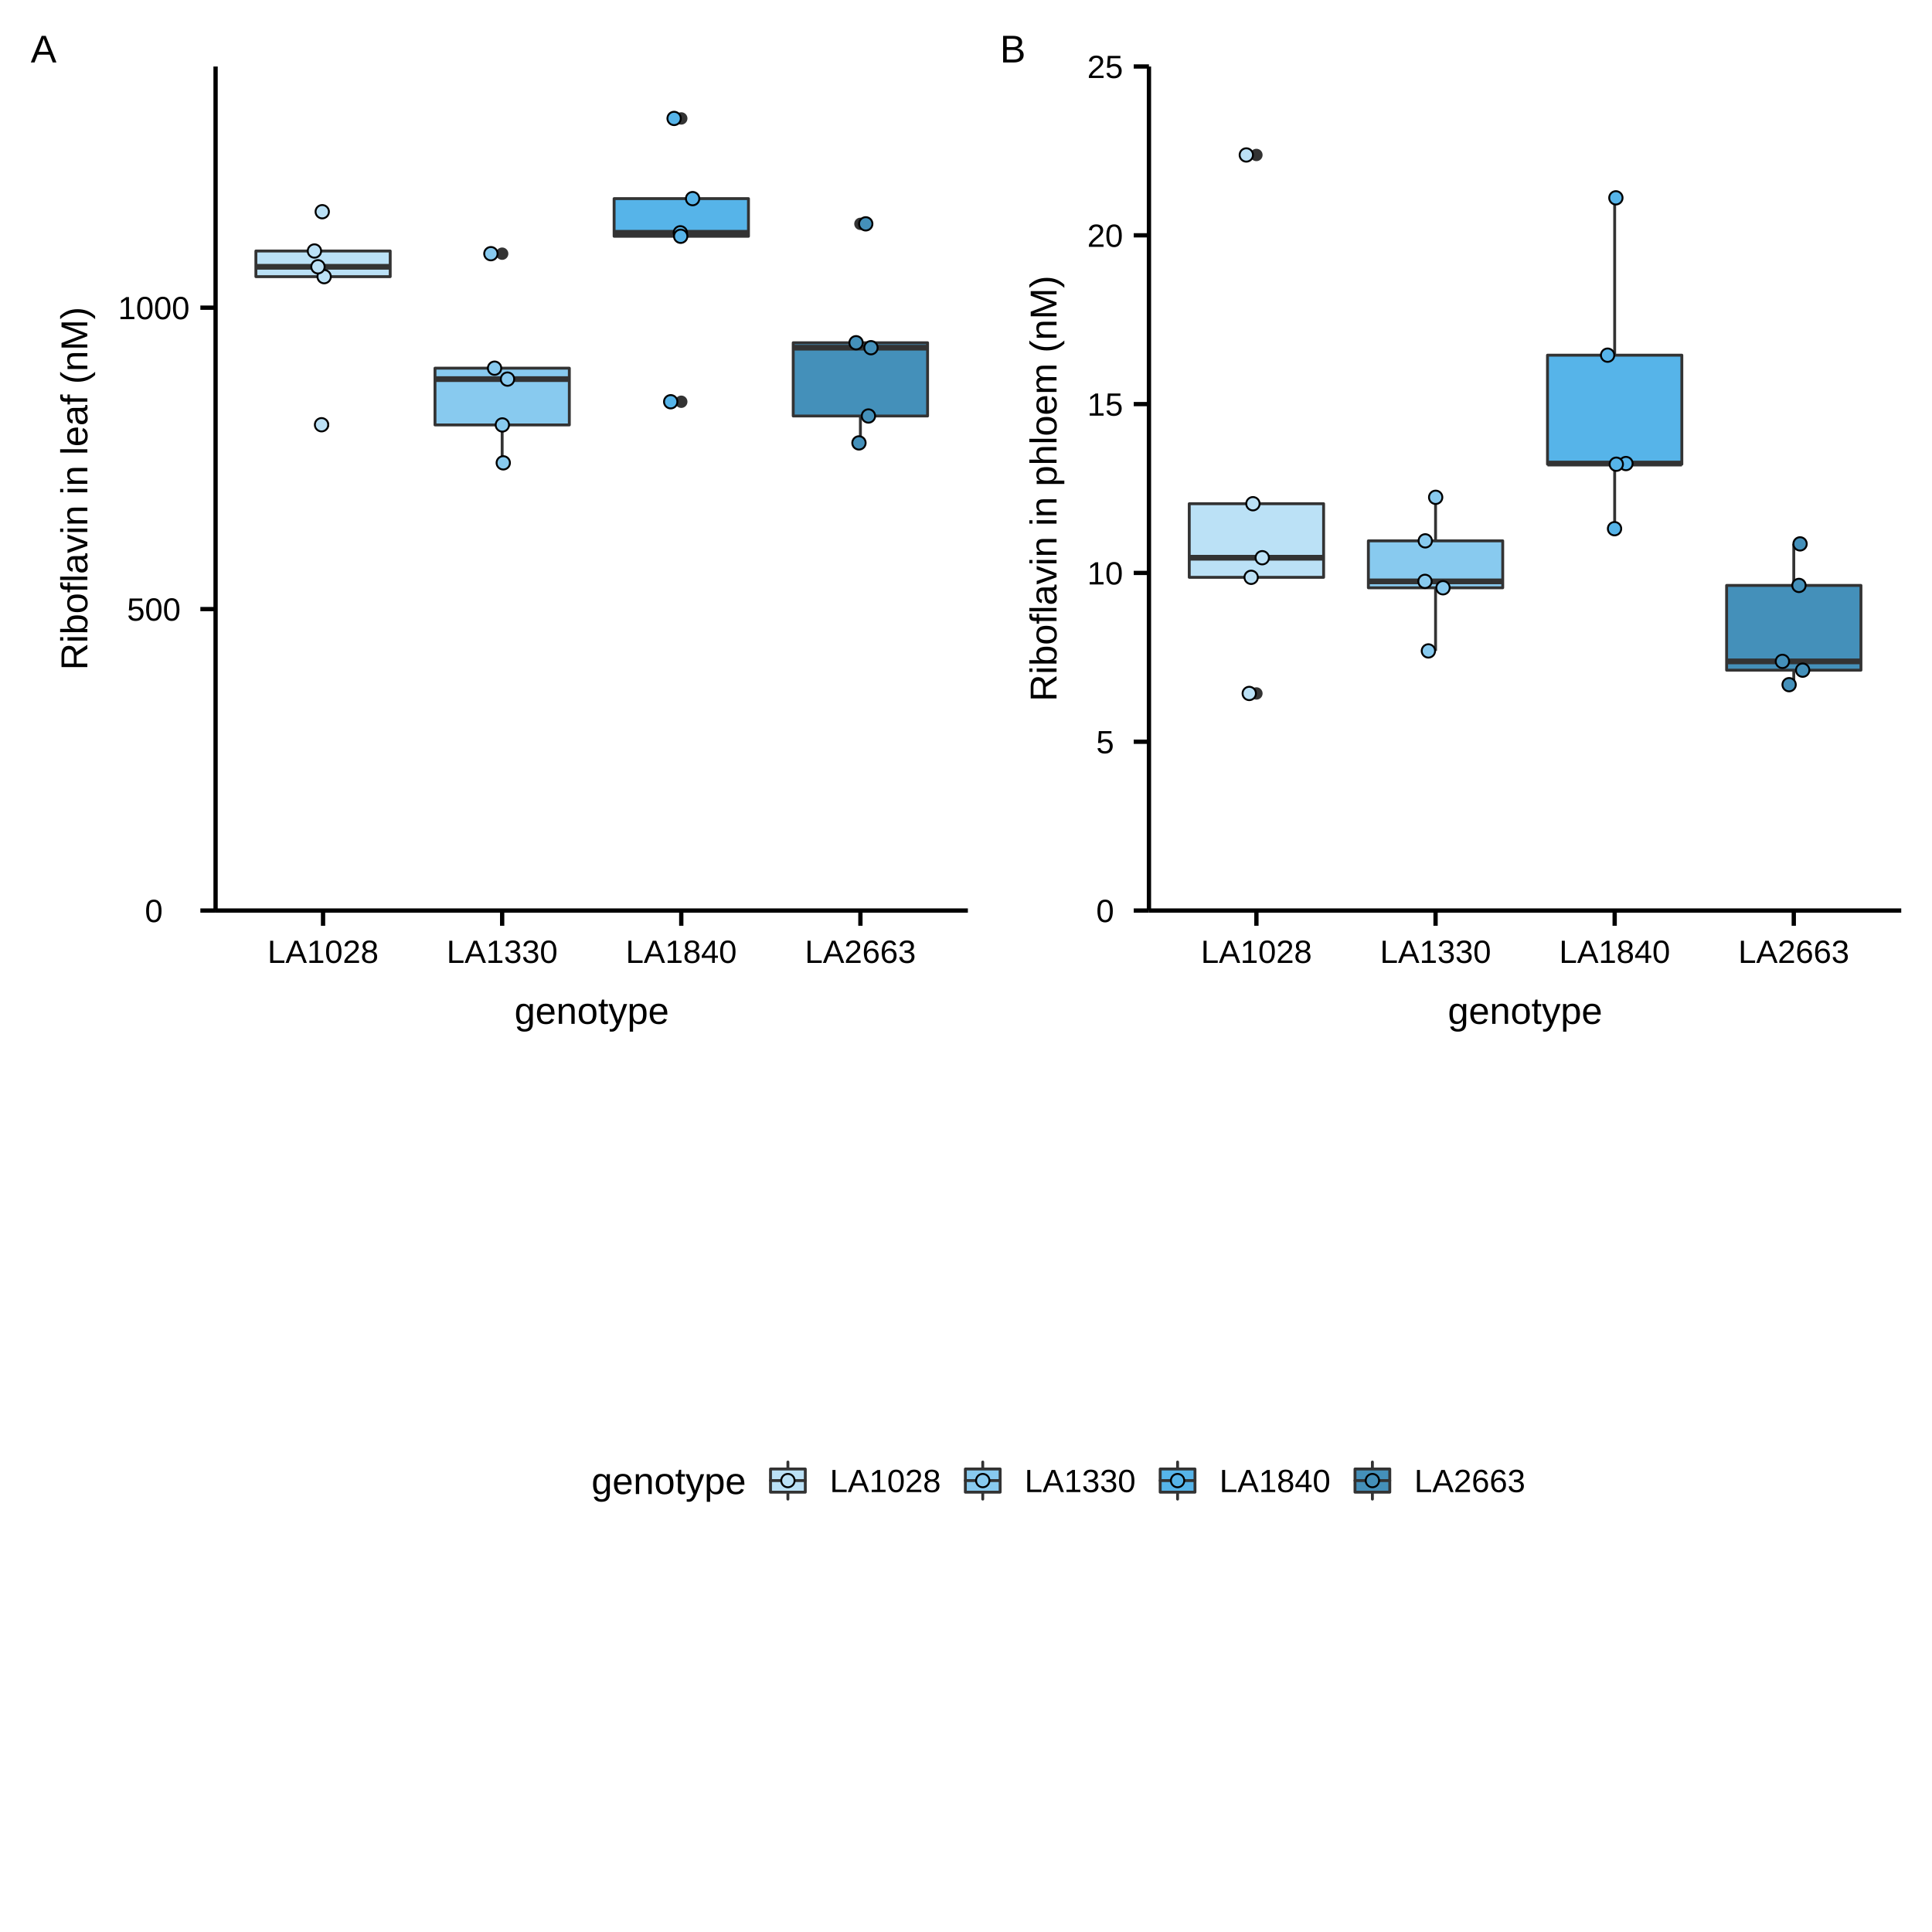
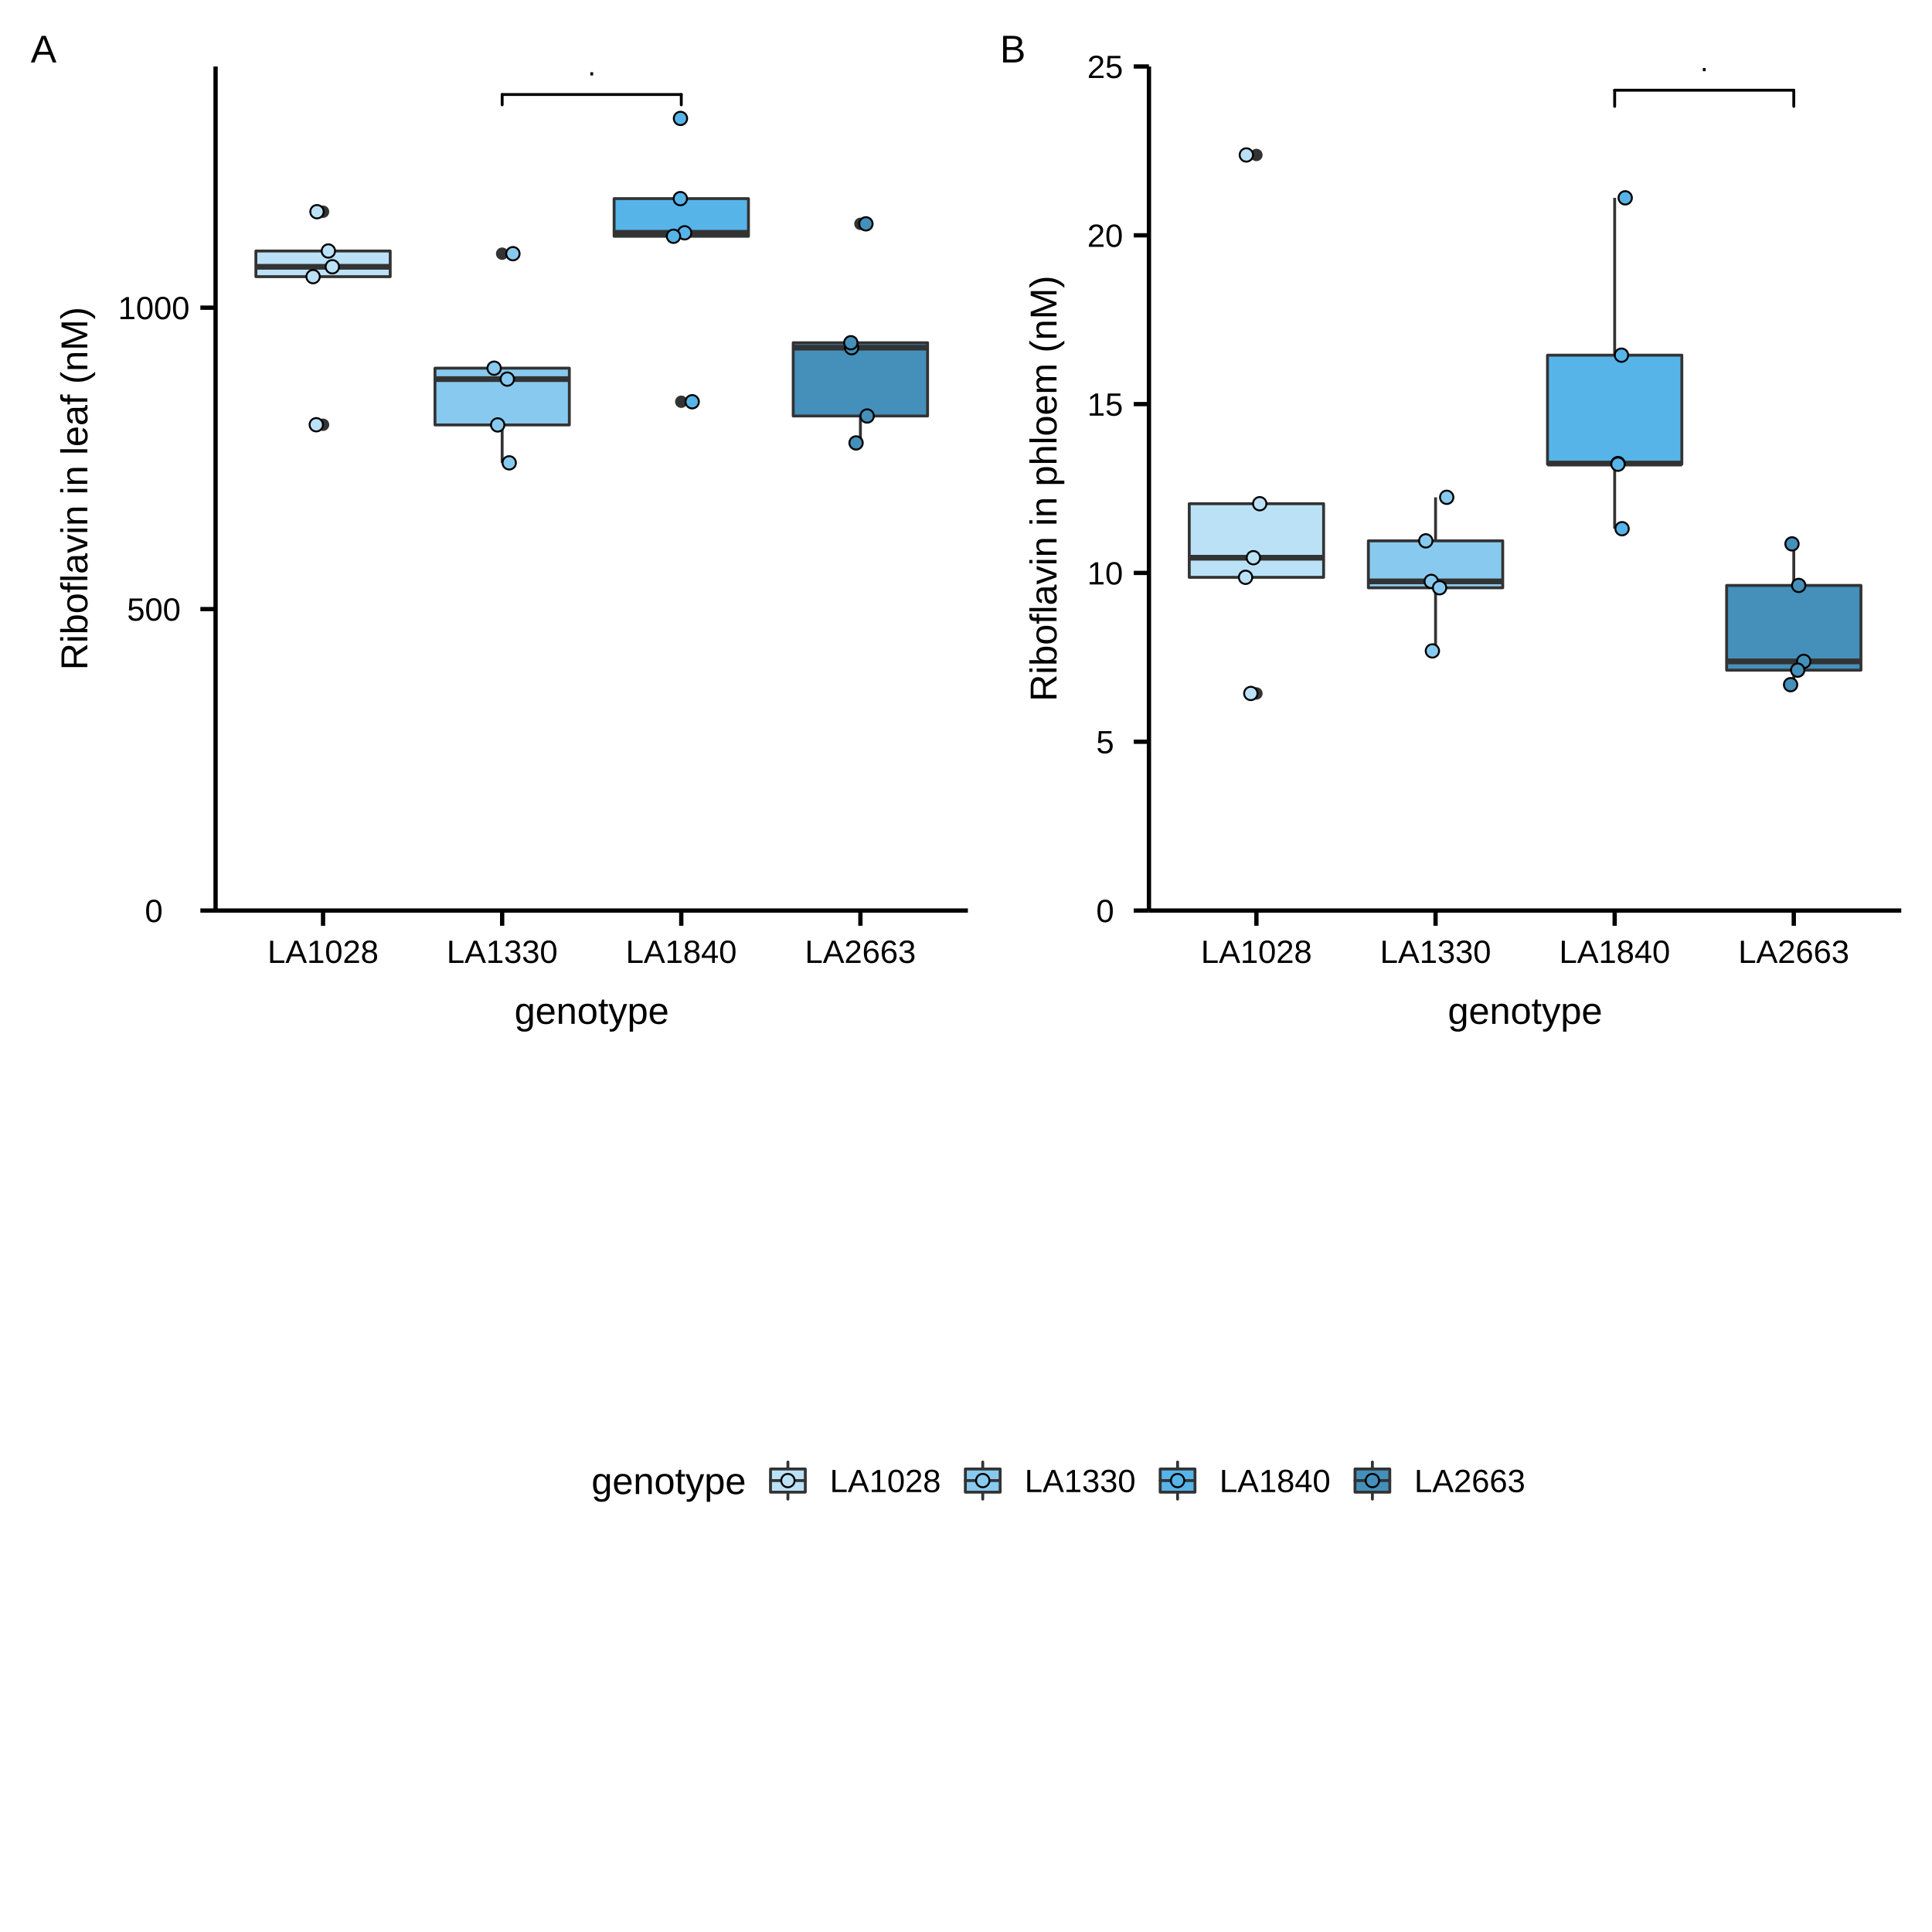
<svg xmlns="http://www.w3.org/2000/svg" class="svglite" width="720.00pt" height="720.00pt" viewBox="0 0 720.00 720.00">
  <defs>
    <style type="text/css">
    .svglite line, .svglite polyline, .svglite polygon, .svglite path, .svglite rect, .svglite circle {
      fill: none;
      stroke: #000000;
      stroke-linecap: round;
      stroke-linejoin: round;
      stroke-miterlimit: 10.00;
    }
    .svglite text {
      white-space: pre;
    }
  </style>
  </defs>
  <rect width="100%" height="100%" style="stroke: none; fill: #FFFFFF;" />
  <defs>
    <clipPath id="cpMC4wMHw3MjAuMDB8MC4wMHw3MjAuMDA=">
      <rect x="0.00" y="0.00" width="720.00" height="720.00" />
    </clipPath>
  </defs>
  <g clip-path="url(#cpMC4wMHw3MjAuMDB8MC4wMHw3MjAuMDA=)">
    <rect x="0.00" y="0" width="720.00" height="720.00" style="stroke-width: 1.07; stroke: #FFFFFF; fill: #FFFFFF;" />
  </g>
  <defs>
    <clipPath id="cpNS40OHw3MTQuNTJ8Mzg5LjAxfDcxNC41Mg==">
      <rect x="5.48" y="389.01" width="709.04" height="325.51" />
    </clipPath>
  </defs>
  <g clip-path="url(#cpNS40OHw3MTQuNTJ8Mzg5LjAxfDcxNC41Mg==)">
    <rect x="5.48" y="389.01" width="709.04" height="325.51" style="stroke-width: 1.07; stroke: #FFFFFF; fill: #FFFFFF;" />
  </g>
  <g clip-path="url(#cpMC4wMHw3MjAuMDB8MC4wMHw3MjAuMDA=)">
</g>
  <defs>
    <clipPath id="cpODAuMzR8NzA4LjU0fDI0Ljc4fDMzOS4zMw==">
      <rect x="80.34" y="24.78" width="628.21" height="314.55" />
    </clipPath>
  </defs>
  <g clip-path="url(#cpODAuMzR8NzA4LjU0fDI0Ljc4fDMzOS4zMw==)">
</g>
  <g clip-path="url(#cpMC4wMHw3MjAuMDB8MC4wMHw3MjAuMDA=)">
</g>
  <defs>
    <clipPath id="cpNS40OHwzNjYuNjd8NS40OHwzODkuMDE=">
      <rect x="5.48" y="5.48" width="361.19" height="383.53" />
    </clipPath>
  </defs>
  <g clip-path="url(#cpNS40OHwzNjYuNjd8NS40OHwzODkuMDE=)">
    <rect x="5.48" y="5.48" width="361.19" height="383.53" style="stroke-width: 1.16; stroke: none;" />
  </g>
  <g clip-path="url(#cpMC4wMHw3MjAuMDB8MC4wMHw3MjAuMDA=)">
</g>
  <defs>
    <clipPath id="cpODAuMzR8MzYwLjcwfDI0Ljc4fDMzOS4zMw==">
      <rect x="80.34" y="24.78" width="280.36" height="314.55" />
    </clipPath>
  </defs>
  <g clip-path="url(#cpODAuMzR8MzYwLjcwfDI0Ljc4fDMzOS4zMw==)">
    <circle cx="120.39" cy="158.29" r="1.95" style="stroke-width: 0.71; stroke: #333333; fill: #333333;" />
    <circle cx="120.39" cy="78.90" r="1.95" style="stroke-width: 0.71; stroke: #333333; fill: #333333;" />
    <line x1="120.39" y1="93.54" x2="120.39" y2="93.54" style="stroke-width: 1.07; stroke: #333333; stroke-linecap: butt;" />
    <line x1="120.39" y1="103.10" x2="120.39" y2="103.10" style="stroke-width: 1.07; stroke: #333333; stroke-linecap: butt;" />
    <polygon points="95.36,93.54 95.36,103.10 145.42,103.10 145.42,93.54 95.36,93.54 " style="stroke-width: 1.07; stroke: #333333; fill: #BBE1F6;" />
    <line x1="95.36" y1="99.42" x2="145.42" y2="99.42" style="stroke-width: 2.13; stroke: #333333; stroke-linecap: butt;" />
    <circle cx="187.14" cy="94.54" r="1.95" style="stroke-width: 0.71; stroke: #333333; fill: #333333;" />
    <line x1="187.14" y1="137.21" x2="187.14" y2="137.21" style="stroke-width: 1.07; stroke: #333333; stroke-linecap: butt;" />
    <line x1="187.14" y1="158.36" x2="187.14" y2="172.49" style="stroke-width: 1.07; stroke: #333333; stroke-linecap: butt;" />
    <polygon points="162.11,137.21 162.11,158.36 212.17,158.36 212.17,137.21 162.11,137.21 " style="stroke-width: 1.07; stroke: #333333; fill: #88CAEF;" />
    <line x1="162.11" y1="141.28" x2="212.17" y2="141.28" style="stroke-width: 2.13; stroke: #333333; stroke-linecap: butt;" />
    <circle cx="253.89" cy="44.14" r="1.95" style="stroke-width: 0.71; stroke: #333333; fill: #333333;" />
    <circle cx="253.89" cy="149.72" r="1.95" style="stroke-width: 0.71; stroke: #333333; fill: #333333;" />
    <line x1="253.89" y1="74.02" x2="253.89" y2="74.02" style="stroke-width: 1.07; stroke: #333333; stroke-linecap: butt;" />
    <line x1="253.89" y1="88.05" x2="253.89" y2="88.05" style="stroke-width: 1.07; stroke: #333333; stroke-linecap: butt;" />
    <polygon points="228.86,74.02 228.86,88.05 278.93,88.05 278.93,74.02 228.86,74.02 " style="stroke-width: 1.07; stroke: #333333; fill: #56B4E9;" />
    <line x1="228.86" y1="86.76" x2="278.93" y2="86.76" style="stroke-width: 2.13; stroke: #333333; stroke-linecap: butt;" />
    <circle cx="320.65" cy="83.42" r="1.95" style="stroke-width: 0.71; stroke: #333333; fill: #333333;" />
    <line x1="320.65" y1="127.73" x2="320.65" y2="127.73" style="stroke-width: 1.07; stroke: #333333; stroke-linecap: butt;" />
    <line x1="320.65" y1="155.03" x2="320.65" y2="165.06" style="stroke-width: 1.07; stroke: #333333; stroke-linecap: butt;" />
    <polygon points="295.61,127.73 295.61,155.03 345.68,155.03 345.68,127.73 295.61,127.73 " style="stroke-width: 1.07; stroke: #333333; fill: #4490BA;" />
    <line x1="295.61" y1="129.58" x2="345.68" y2="129.58" style="stroke-width: 2.13; stroke: #333333; stroke-linecap: butt;" />
-     <circle cx="119.83" cy="158.29" r="2.49" style="stroke-width: 0.71; fill: #BBE1F6;" />
-     <circle cx="117.18" cy="93.54" r="2.49" style="stroke-width: 0.71; fill: #BBE1F6;" />
-     <circle cx="120.09" cy="78.90" r="2.49" style="stroke-width: 0.71; fill: #BBE1F6;" />
-     <circle cx="120.80" cy="103.10" r="2.49" style="stroke-width: 0.71; fill: #BBE1F6;" />
-     <circle cx="118.49" cy="99.42" r="2.49" style="stroke-width: 0.71; fill: #BBE1F6;" />
-     <circle cx="182.94" cy="94.54" r="2.49" style="stroke-width: 0.71; fill: #88CAEF;" />
-     <circle cx="184.31" cy="137.21" r="2.49" style="stroke-width: 0.71; fill: #88CAEF;" />
-     <circle cx="187.21" cy="158.36" r="2.49" style="stroke-width: 0.71; fill: #88CAEF;" />
-     <circle cx="187.55" cy="172.49" r="2.49" style="stroke-width: 0.71; fill: #88CAEF;" />
-     <circle cx="189.13" cy="141.28" r="2.49" style="stroke-width: 0.71; fill: #88CAEF;" />
-     <circle cx="251.22" cy="44.14" r="2.49" style="stroke-width: 0.71; fill: #56B4E9;" />
-     <circle cx="253.54" cy="86.76" r="2.49" style="stroke-width: 0.71; fill: #56B4E9;" />
-     <circle cx="249.95" cy="149.72" r="2.49" style="stroke-width: 0.71; fill: #56B4E9;" />
-     <circle cx="253.67" cy="88.05" r="2.49" style="stroke-width: 0.71; fill: #56B4E9;" />
-     <circle cx="258.12" cy="74.02" r="2.49" style="stroke-width: 0.71; fill: #56B4E9;" />
-     <circle cx="322.64" cy="83.42" r="2.49" style="stroke-width: 0.71; fill: #4490BA;" />
-     <circle cx="323.64" cy="155.03" r="2.49" style="stroke-width: 0.71; fill: #4490BA;" />
-     <circle cx="324.58" cy="129.58" r="2.49" style="stroke-width: 0.71; fill: #4490BA;" />
-     <circle cx="320.11" cy="165.06" r="2.49" style="stroke-width: 0.71; fill: #4490BA;" />
-     <circle cx="319.03" cy="127.73" r="2.49" style="stroke-width: 0.71; fill: #4490BA;" />
+     <circle cx="117.86" cy="158.29" r="2.49" style="stroke-width: 0.71; fill: #BBE1F6;" />
+     <circle cx="122.37" cy="93.54" r="2.49" style="stroke-width: 0.71; fill: #BBE1F6;" />
+     <circle cx="118.13" cy="78.90" r="2.49" style="stroke-width: 0.71; fill: #BBE1F6;" />
+     <circle cx="116.68" cy="103.10" r="2.49" style="stroke-width: 0.71; fill: #BBE1F6;" />
+     <circle cx="123.85" cy="99.42" r="2.49" style="stroke-width: 0.71; fill: #BBE1F6;" />
+     <circle cx="191.15" cy="94.54" r="2.49" style="stroke-width: 0.71; fill: #88CAEF;" />
+     <circle cx="184.15" cy="137.21" r="2.49" style="stroke-width: 0.71; fill: #88CAEF;" />
+     <circle cx="185.47" cy="158.36" r="2.49" style="stroke-width: 0.71; fill: #88CAEF;" />
+     <circle cx="189.77" cy="172.49" r="2.49" style="stroke-width: 0.71; fill: #88CAEF;" />
+     <circle cx="189.05" cy="141.28" r="2.49" style="stroke-width: 0.71; fill: #88CAEF;" />
+     <circle cx="253.59" cy="44.14" r="2.49" style="stroke-width: 0.71; fill: #56B4E9;" />
+     <circle cx="255.14" cy="86.76" r="2.49" style="stroke-width: 0.71; fill: #56B4E9;" />
+     <circle cx="257.96" cy="149.72" r="2.49" style="stroke-width: 0.71; fill: #56B4E9;" />
+     <circle cx="251.00" cy="88.05" r="2.49" style="stroke-width: 0.71; fill: #56B4E9;" />
+     <circle cx="253.54" cy="74.02" r="2.49" style="stroke-width: 0.71; fill: #56B4E9;" />
+     <circle cx="322.70" cy="83.42" r="2.49" style="stroke-width: 0.71; fill: #4490BA;" />
+     <circle cx="323.16" cy="155.03" r="2.49" style="stroke-width: 0.71; fill: #4490BA;" />
+     <circle cx="317.37" cy="129.58" r="2.49" style="stroke-width: 0.71; fill: #4490BA;" />
+     <circle cx="319.03" cy="165.06" r="2.49" style="stroke-width: 0.71; fill: #4490BA;" />
+     <circle cx="317.08" cy="127.73" r="2.49" style="stroke-width: 0.71; fill: #4490BA;" />
+     <text x="220.52" y="28.12" text-anchor="middle" style="font-size: 11.04px; font-family: &quot;Arial&quot;;" textLength="3.07px" lengthAdjust="spacingAndGlyphs">.</text>
+     <line x1="187.14" y1="39.07" x2="187.14" y2="35.22" style="stroke-width: 1.07;" />
+     <line x1="187.14" y1="35.22" x2="253.89" y2="35.22" style="stroke-width: 1.07;" />
+     <line x1="253.89" y1="35.22" x2="253.89" y2="39.07" style="stroke-width: 1.07;" />
  </g>
  <g clip-path="url(#cpMC4wMHw3MjAuMDB8MC4wMHw3MjAuMDA=)">
    <polyline points="80.34,339.33 80.34,24.78 " style="stroke-width: 1.60; stroke-linecap: butt;" />
    <text x="57.33" y="343.63" text-anchor="middle" style="font-size: 12.00px; font-family: &quot;Arial&quot;;" textLength="6.67px" lengthAdjust="spacingAndGlyphs">0</text>
    <text x="57.33" y="231.29" text-anchor="middle" style="font-size: 12.00px; font-family: &quot;Arial&quot;;" textLength="20.02px" lengthAdjust="spacingAndGlyphs">500</text>
    <text x="57.33" y="118.95" text-anchor="middle" style="font-size: 12.00px; font-family: &quot;Arial&quot;;" textLength="26.70px" lengthAdjust="spacingAndGlyphs">1000</text>
    <polyline points="74.67,339.33 80.34,339.33 " style="stroke-width: 1.60; stroke-linecap: butt;" />
    <polyline points="74.67,226.99 80.34,226.99 " style="stroke-width: 1.60; stroke-linecap: butt;" />
    <polyline points="74.67,114.66 80.34,114.66 " style="stroke-width: 1.60; stroke-linecap: butt;" />
    <polyline points="80.34,339.33 360.70,339.33 " style="stroke-width: 1.60; stroke-linecap: butt;" />
    <polyline points="120.39,345.00 120.39,339.33 " style="stroke-width: 1.60; stroke-linecap: butt;" />
    <polyline points="187.14,345.00 187.14,339.33 " style="stroke-width: 1.60; stroke-linecap: butt;" />
    <polyline points="253.89,345.00 253.89,339.33 " style="stroke-width: 1.60; stroke-linecap: butt;" />
    <polyline points="320.65,345.00 320.65,339.33 " style="stroke-width: 1.60; stroke-linecap: butt;" />
    <text x="120.39" y="358.84" text-anchor="middle" style="font-size: 12.00px; font-family: &quot;Arial&quot;;" textLength="41.38px" lengthAdjust="spacingAndGlyphs">LA1028</text>
    <text x="187.14" y="358.84" text-anchor="middle" style="font-size: 12.00px; font-family: &quot;Arial&quot;;" textLength="41.38px" lengthAdjust="spacingAndGlyphs">LA1330</text>
    <text x="253.89" y="358.84" text-anchor="middle" style="font-size: 12.00px; font-family: &quot;Arial&quot;;" textLength="41.38px" lengthAdjust="spacingAndGlyphs">LA1840</text>
    <text x="320.65" y="358.84" text-anchor="middle" style="font-size: 12.00px; font-family: &quot;Arial&quot;;" textLength="41.38px" lengthAdjust="spacingAndGlyphs">LA2663</text>
    <text x="220.52" y="381.56" text-anchor="middle" style="font-size: 14.00px; font-family: &quot;Arial&quot;;" textLength="57.59px" lengthAdjust="spacingAndGlyphs">genotype</text>
    <text transform="translate(32.55,182.06) rotate(-90)" text-anchor="middle" style="font-size: 14.00px; font-family: &quot;Arial&quot;;" textLength="135.34px" lengthAdjust="spacingAndGlyphs">Riboflavin in leaf (nM)</text>
    <text x="16.26" y="23.27" text-anchor="middle" style="font-size: 14.40px; font-family: &quot;Arial&quot;;" textLength="9.60px" lengthAdjust="spacingAndGlyphs">A</text>
  </g>
  <defs>
    <clipPath id="cpMzY2LjY3fDcxNC41Mnw1LjQ4fDM4OS4wMQ==">
      <rect x="366.67" y="5.48" width="347.85" height="383.53" />
    </clipPath>
  </defs>
  <g clip-path="url(#cpMzY2LjY3fDcxNC41Mnw1LjQ4fDM4OS4wMQ==)">
    <rect x="366.67" y="5.48" width="347.85" height="383.53" style="stroke-width: 1.16; stroke: none;" />
  </g>
  <g clip-path="url(#cpMC4wMHw3MjAuMDB8MC4wMHw3MjAuMDA=)">
</g>
  <defs>
    <clipPath id="cpNDI4LjE4fDcwOC41NHwyNC43OHwzMzkuMzM=">
      <rect x="428.18" y="24.78" width="280.36" height="314.55" />
    </clipPath>
  </defs>
  <g clip-path="url(#cpNDI4LjE4fDcwOC41NHwyNC43OHwzMzkuMzM=)">
    <circle cx="468.23" cy="57.75" r="1.95" style="stroke-width: 0.71; stroke: #333333; fill: #333333;" />
    <circle cx="468.23" cy="258.43" r="1.95" style="stroke-width: 0.71; stroke: #333333; fill: #333333;" />
    <line x1="468.23" y1="187.72" x2="468.23" y2="187.72" style="stroke-width: 1.07; stroke: #333333; stroke-linecap: butt;" />
    <line x1="468.23" y1="215.15" x2="468.23" y2="215.15" style="stroke-width: 1.07; stroke: #333333; stroke-linecap: butt;" />
    <polygon points="443.20,187.72 443.20,215.15 493.27,215.15 493.27,187.72 443.20,187.72 " style="stroke-width: 1.07; stroke: #333333; fill: #BBE1F6;" />
    <line x1="443.20" y1="207.85" x2="493.27" y2="207.85" style="stroke-width: 2.13; stroke: #333333; stroke-linecap: butt;" />
    <line x1="534.99" y1="201.56" x2="534.99" y2="185.33" style="stroke-width: 1.07; stroke: #333333; stroke-linecap: butt;" />
    <line x1="534.99" y1="219.05" x2="534.99" y2="242.58" style="stroke-width: 1.07; stroke: #333333; stroke-linecap: butt;" />
    <polygon points="509.95,201.56 509.95,219.05 560.02,219.05 560.02,201.56 509.95,201.56 " style="stroke-width: 1.07; stroke: #333333; fill: #88CAEF;" />
    <line x1="509.95" y1="216.66" x2="560.02" y2="216.66" style="stroke-width: 2.13; stroke: #333333; stroke-linecap: butt;" />
    <line x1="601.74" y1="132.36" x2="601.74" y2="73.73" style="stroke-width: 1.07; stroke: #333333; stroke-linecap: butt;" />
    <line x1="601.74" y1="173.00" x2="601.74" y2="197.03" style="stroke-width: 1.07; stroke: #333333; stroke-linecap: butt;" />
    <polygon points="576.71,132.36 576.71,173.00 626.77,173.00 626.77,132.36 576.71,132.36 " style="stroke-width: 1.07; stroke: #333333; fill: #56B4E9;" />
    <line x1="576.71" y1="172.75" x2="626.77" y2="172.75" style="stroke-width: 2.13; stroke: #333333; stroke-linecap: butt;" />
    <line x1="668.49" y1="218.17" x2="668.49" y2="202.69" style="stroke-width: 1.07; stroke: #333333; stroke-linecap: butt;" />
    <line x1="668.49" y1="249.75" x2="668.49" y2="255.16" style="stroke-width: 1.07; stroke: #333333; stroke-linecap: butt;" />
    <polygon points="643.46,218.17 643.46,249.75 693.52,249.75 693.52,218.17 643.46,218.17 " style="stroke-width: 1.07; stroke: #333333; fill: #4490BA;" />
    <line x1="643.46" y1="246.48" x2="693.52" y2="246.48" style="stroke-width: 2.13; stroke: #333333; stroke-linecap: butt;" />
-     <circle cx="470.40" cy="207.85" r="2.49" style="stroke-width: 0.71; fill: #BBE1F6;" />
-     <circle cx="464.46" cy="57.75" r="2.49" style="stroke-width: 0.71; fill: #BBE1F6;" />
-     <circle cx="466.93" cy="187.72" r="2.49" style="stroke-width: 0.71; fill: #BBE1F6;" />
-     <circle cx="466.27" cy="215.15" r="2.49" style="stroke-width: 0.71; fill: #BBE1F6;" />
-     <circle cx="465.56" cy="258.43" r="2.49" style="stroke-width: 0.71; fill: #BBE1F6;" />
-     <circle cx="531.05" cy="216.66" r="2.49" style="stroke-width: 0.71; fill: #88CAEF;" />
-     <circle cx="537.77" cy="219.05" r="2.49" style="stroke-width: 0.71; fill: #88CAEF;" />
-     <circle cx="532.32" cy="242.58" r="2.49" style="stroke-width: 0.71; fill: #88CAEF;" />
-     <circle cx="535.03" cy="185.33" r="2.49" style="stroke-width: 0.71; fill: #88CAEF;" />
-     <circle cx="531.15" cy="201.56" r="2.49" style="stroke-width: 0.71; fill: #88CAEF;" />
-     <circle cx="605.94" cy="172.75" r="2.49" style="stroke-width: 0.71; fill: #56B4E9;" />
-     <circle cx="602.19" cy="73.73" r="2.49" style="stroke-width: 0.71; fill: #56B4E9;" />
-     <circle cx="602.35" cy="173.00" r="2.49" style="stroke-width: 0.71; fill: #56B4E9;" />
-     <circle cx="599.11" cy="132.36" r="2.49" style="stroke-width: 0.71; fill: #56B4E9;" />
-     <circle cx="601.69" cy="197.03" r="2.49" style="stroke-width: 0.71; fill: #56B4E9;" />
-     <circle cx="670.83" cy="202.69" r="2.49" style="stroke-width: 0.71; fill: #4490BA;" />
-     <circle cx="664.26" cy="246.48" r="2.49" style="stroke-width: 0.71; fill: #4490BA;" />
-     <circle cx="671.80" cy="249.75" r="2.49" style="stroke-width: 0.71; fill: #4490BA;" />
-     <circle cx="666.75" cy="255.16" r="2.49" style="stroke-width: 0.71; fill: #4490BA;" />
-     <circle cx="670.42" cy="218.17" r="2.49" style="stroke-width: 0.71; fill: #4490BA;" />
+     <circle cx="467.10" cy="207.85" r="2.49" style="stroke-width: 0.71; fill: #BBE1F6;" />
+     <circle cx="464.47" cy="57.75" r="2.49" style="stroke-width: 0.71; fill: #BBE1F6;" />
+     <circle cx="469.46" cy="187.72" r="2.49" style="stroke-width: 0.71; fill: #BBE1F6;" />
+     <circle cx="464.18" cy="215.15" r="2.49" style="stroke-width: 0.71; fill: #BBE1F6;" />
+     <circle cx="466.14" cy="258.43" r="2.49" style="stroke-width: 0.71; fill: #BBE1F6;" />
+     <circle cx="533.38" cy="216.66" r="2.49" style="stroke-width: 0.71; fill: #88CAEF;" />
+     <circle cx="536.49" cy="219.05" r="2.49" style="stroke-width: 0.71; fill: #88CAEF;" />
+     <circle cx="533.81" cy="242.58" r="2.49" style="stroke-width: 0.71; fill: #88CAEF;" />
+     <circle cx="539.15" cy="185.33" r="2.49" style="stroke-width: 0.71; fill: #88CAEF;" />
+     <circle cx="531.35" cy="201.56" r="2.49" style="stroke-width: 0.71; fill: #88CAEF;" />
+     <circle cx="602.99" cy="172.75" r="2.49" style="stroke-width: 0.71; fill: #56B4E9;" />
+     <circle cx="605.67" cy="73.73" r="2.49" style="stroke-width: 0.71; fill: #56B4E9;" />
+     <circle cx="602.97" cy="173.00" r="2.49" style="stroke-width: 0.71; fill: #56B4E9;" />
+     <circle cx="604.28" cy="132.36" r="2.49" style="stroke-width: 0.71; fill: #56B4E9;" />
+     <circle cx="604.50" cy="197.03" r="2.49" style="stroke-width: 0.71; fill: #56B4E9;" />
+     <circle cx="667.83" cy="202.69" r="2.49" style="stroke-width: 0.71; fill: #4490BA;" />
+     <circle cx="672.20" cy="246.48" r="2.49" style="stroke-width: 0.71; fill: #4490BA;" />
+     <circle cx="669.95" cy="249.75" r="2.49" style="stroke-width: 0.71; fill: #4490BA;" />
+     <circle cx="667.30" cy="255.16" r="2.49" style="stroke-width: 0.71; fill: #4490BA;" />
+     <circle cx="670.32" cy="218.17" r="2.49" style="stroke-width: 0.71; fill: #4490BA;" />
+     <text x="635.12" y="26.53" text-anchor="middle" style="font-size: 11.04px; font-family: &quot;Arial&quot;;" textLength="3.07px" lengthAdjust="spacingAndGlyphs">.</text>
+     <line x1="601.74" y1="39.64" x2="601.74" y2="33.62" style="stroke-width: 1.07;" />
+     <line x1="601.74" y1="33.62" x2="668.49" y2="33.62" style="stroke-width: 1.07;" />
+     <line x1="668.49" y1="33.62" x2="668.49" y2="39.64" style="stroke-width: 1.07;" />
  </g>
  <g clip-path="url(#cpMC4wMHw3MjAuMDB8MC4wMHw3MjAuMDA=)">
    <polyline points="428.18,339.33 428.18,24.78 " style="stroke-width: 1.60; stroke-linecap: butt;" />
    <text x="411.85" y="343.63" text-anchor="middle" style="font-size: 12.00px; font-family: &quot;Arial&quot;;" textLength="6.67px" lengthAdjust="spacingAndGlyphs">0</text>
    <text x="411.85" y="280.72" text-anchor="middle" style="font-size: 12.00px; font-family: &quot;Arial&quot;;" textLength="6.67px" lengthAdjust="spacingAndGlyphs">5</text>
    <text x="411.85" y="217.81" text-anchor="middle" style="font-size: 12.00px; font-family: &quot;Arial&quot;;" textLength="13.35px" lengthAdjust="spacingAndGlyphs">10</text>
    <text x="411.85" y="154.90" text-anchor="middle" style="font-size: 12.00px; font-family: &quot;Arial&quot;;" textLength="13.35px" lengthAdjust="spacingAndGlyphs">15</text>
    <text x="411.85" y="91.99" text-anchor="middle" style="font-size: 12.00px; font-family: &quot;Arial&quot;;" textLength="13.35px" lengthAdjust="spacingAndGlyphs">20</text>
    <text x="411.85" y="29.08" text-anchor="middle" style="font-size: 12.00px; font-family: &quot;Arial&quot;;" textLength="13.35px" lengthAdjust="spacingAndGlyphs">25</text>
    <polyline points="422.51,339.33 428.18,339.33 " style="stroke-width: 1.60; stroke-linecap: butt;" />
    <polyline points="422.51,276.42 428.18,276.42 " style="stroke-width: 1.60; stroke-linecap: butt;" />
    <polyline points="422.51,213.51 428.18,213.51 " style="stroke-width: 1.60; stroke-linecap: butt;" />
    <polyline points="422.51,150.60 428.18,150.60 " style="stroke-width: 1.60; stroke-linecap: butt;" />
    <polyline points="422.51,87.69 428.18,87.69 " style="stroke-width: 1.60; stroke-linecap: butt;" />
    <polyline points="422.51,24.78 428.18,24.78 " style="stroke-width: 1.60; stroke-linecap: butt;" />
    <polyline points="428.18,339.33 708.54,339.33 " style="stroke-width: 1.60; stroke-linecap: butt;" />
    <polyline points="468.23,345.00 468.23,339.33 " style="stroke-width: 1.60; stroke-linecap: butt;" />
    <polyline points="534.99,345.00 534.99,339.33 " style="stroke-width: 1.60; stroke-linecap: butt;" />
    <polyline points="601.74,345.00 601.74,339.33 " style="stroke-width: 1.60; stroke-linecap: butt;" />
    <polyline points="668.49,345.00 668.49,339.33 " style="stroke-width: 1.60; stroke-linecap: butt;" />
    <text x="468.23" y="358.84" text-anchor="middle" style="font-size: 12.00px; font-family: &quot;Arial&quot;;" textLength="41.38px" lengthAdjust="spacingAndGlyphs">LA1028</text>
    <text x="534.99" y="358.84" text-anchor="middle" style="font-size: 12.00px; font-family: &quot;Arial&quot;;" textLength="41.38px" lengthAdjust="spacingAndGlyphs">LA1330</text>
    <text x="601.74" y="358.84" text-anchor="middle" style="font-size: 12.00px; font-family: &quot;Arial&quot;;" textLength="41.38px" lengthAdjust="spacingAndGlyphs">LA1840</text>
    <text x="668.49" y="358.84" text-anchor="middle" style="font-size: 12.00px; font-family: &quot;Arial&quot;;" textLength="41.38px" lengthAdjust="spacingAndGlyphs">LA2663</text>
    <text x="568.36" y="381.56" text-anchor="middle" style="font-size: 14.00px; font-family: &quot;Arial&quot;;" textLength="57.59px" lengthAdjust="spacingAndGlyphs">genotype</text>
    <text transform="translate(393.74,182.06) rotate(-90)" text-anchor="middle" style="font-size: 14.00px; font-family: &quot;Arial&quot;;" textLength="158.67px" lengthAdjust="spacingAndGlyphs">Riboflavin in phloem (nM)</text>
    <text x="377.45" y="23.27" text-anchor="middle" style="font-size: 14.40px; font-family: &quot;Arial&quot;;" textLength="9.60px" lengthAdjust="spacingAndGlyphs">B</text>
  </g>
  <defs>
    <clipPath id="cpODAuMzR8NzA4LjU0fDM5NC40OXw3MDkuMDQ=">
      <rect x="80.34" y="394.49" width="628.21" height="314.55" />
    </clipPath>
  </defs>
  <g clip-path="url(#cpODAuMzR8NzA4LjU0fDM5NC40OXw3MDkuMDQ=)">
</g>
  <g clip-path="url(#cpMC4wMHw3MjAuMDB8MC4wMHw3MjAuMDA=)">
</g>
  <g clip-path="url(#cpODAuMzR8NzA4LjU0fDM5NC40OXw3MDkuMDQ=)">
</g>
  <g clip-path="url(#cpMC4wMHw3MjAuMDB8MC4wMHw3MjAuMDA=)">
</g>
  <g clip-path="url(#cpODAuMzR8NzA4LjU0fDM5NC40OXw3MDkuMDQ=)">
</g>
  <defs>
    <clipPath id="cpMjE0LjQ2fDU3NC40Mnw1MzcuMTV8NTY2LjM4">
      <rect x="214.46" y="537.15" width="359.97" height="29.24" />
    </clipPath>
  </defs>
  <g clip-path="url(#cpMjE0LjQ2fDU3NC40Mnw1MzcuMTV8NTY2LjM4)">
</g>
  <g clip-path="url(#cpMC4wMHw3MjAuMDB8MC4wMHw3MjAuMDA=)">
    <rect x="214.46" y="537.15" width="359.97" height="29.24" style="stroke-width: 1.16; stroke: none;" />
  </g>
  <g clip-path="url(#cpMjE0LjQ2fDU3NC40Mnw1MzcuMTV8NTY2LjM4)">
</g>
  <g clip-path="url(#cpMC4wMHw3MjAuMDB8MC4wMHw3MjAuMDA=)">
    <text x="249.23" y="556.78" text-anchor="middle" style="font-size: 14.00px; font-family: &quot;Arial&quot;;" textLength="57.59px" lengthAdjust="spacingAndGlyphs">genotype</text>
  </g>
  <g clip-path="url(#cpMjE0LjQ2fDU3NC40Mnw1MzcuMTV8NTY2LjM4)">
</g>
  <g clip-path="url(#cpMC4wMHw3MjAuMDB8MC4wMHw3MjAuMDA=)">
    <rect x="284.99" y="543.13" width="17.28" height="17.28" style="stroke-width: 1.16; stroke: none;" />
  </g>
  <g clip-path="url(#cpMjE0LjQ2fDU3NC40Mnw1MzcuMTV8NTY2LjM4)">
</g>
  <g clip-path="url(#cpMC4wMHw3MjAuMDB8MC4wMHw3MjAuMDA=)">
    <polyline points="293.63,558.68 293.63,556.09 " style="stroke-width: 1.07; stroke: #333333;" />
    <polyline points="293.63,547.45 293.63,544.85 " style="stroke-width: 1.07; stroke: #333333;" />
    <rect x="287.15" y="547.45" width="12.96" height="8.64" style="stroke-width: 1.07; stroke: #333333; fill: #BBE1F6;" />
    <polyline points="287.15,551.77 300.11,551.77 " style="stroke-width: 1.07; stroke: #333333;" />
  </g>
  <g clip-path="url(#cpMjE0LjQ2fDU3NC40Mnw1MzcuMTV8NTY2LjM4)">
</g>
  <g clip-path="url(#cpMC4wMHw3MjAuMDB8MC4wMHw3MjAuMDA=)">
    <circle cx="293.63" cy="551.77" r="2.49" style="stroke-width: 0.71; fill: #BBE1F6;" />
  </g>
  <g clip-path="url(#cpMjE0LjQ2fDU3NC40Mnw1MzcuMTV8NTY2LjM4)">
</g>
  <g clip-path="url(#cpMC4wMHw3MjAuMDB8MC4wMHw3MjAuMDA=)">
    <rect x="357.60" y="543.13" width="17.28" height="17.28" style="stroke-width: 1.16; stroke: none;" />
  </g>
  <g clip-path="url(#cpMjE0LjQ2fDU3NC40Mnw1MzcuMTV8NTY2LjM4)">
</g>
  <g clip-path="url(#cpMC4wMHw3MjAuMDB8MC4wMHw3MjAuMDA=)">
    <polyline points="366.24,558.68 366.24,556.09 " style="stroke-width: 1.07; stroke: #333333;" />
    <polyline points="366.24,547.45 366.24,544.85 " style="stroke-width: 1.07; stroke: #333333;" />
    <rect x="359.76" y="547.45" width="12.96" height="8.64" style="stroke-width: 1.07; stroke: #333333; fill: #88CAEF;" />
    <polyline points="359.76,551.77 372.72,551.77 " style="stroke-width: 1.07; stroke: #333333;" />
  </g>
  <g clip-path="url(#cpMjE0LjQ2fDU3NC40Mnw1MzcuMTV8NTY2LjM4)">
</g>
  <g clip-path="url(#cpMC4wMHw3MjAuMDB8MC4wMHw3MjAuMDA=)">
    <circle cx="366.24" cy="551.77" r="2.49" style="stroke-width: 0.71; fill: #88CAEF;" />
  </g>
  <g clip-path="url(#cpMjE0LjQ2fDU3NC40Mnw1MzcuMTV8NTY2LjM4)">
</g>
  <g clip-path="url(#cpMC4wMHw3MjAuMDB8MC4wMHw3MjAuMDA=)">
    <rect x="430.21" y="543.13" width="17.28" height="17.28" style="stroke-width: 1.16; stroke: none;" />
  </g>
  <g clip-path="url(#cpMjE0LjQ2fDU3NC40Mnw1MzcuMTV8NTY2LjM4)">
</g>
  <g clip-path="url(#cpMC4wMHw3MjAuMDB8MC4wMHw3MjAuMDA=)">
    <polyline points="438.85,558.68 438.85,556.09 " style="stroke-width: 1.07; stroke: #333333;" />
    <polyline points="438.85,547.45 438.85,544.85 " style="stroke-width: 1.07; stroke: #333333;" />
    <rect x="432.37" y="547.45" width="12.96" height="8.64" style="stroke-width: 1.07; stroke: #333333; fill: #56B4E9;" />
    <polyline points="432.37,551.77 445.33,551.77 " style="stroke-width: 1.07; stroke: #333333;" />
  </g>
  <g clip-path="url(#cpMjE0LjQ2fDU3NC40Mnw1MzcuMTV8NTY2LjM4)">
</g>
  <g clip-path="url(#cpMC4wMHw3MjAuMDB8MC4wMHw3MjAuMDA=)">
    <circle cx="438.85" cy="551.77" r="2.49" style="stroke-width: 0.71; fill: #56B4E9;" />
  </g>
  <g clip-path="url(#cpMjE0LjQ2fDU3NC40Mnw1MzcuMTV8NTY2LjM4)">
</g>
  <g clip-path="url(#cpMC4wMHw3MjAuMDB8MC4wMHw3MjAuMDA=)">
    <rect x="502.81" y="543.13" width="17.28" height="17.28" style="stroke-width: 1.16; stroke: none;" />
  </g>
  <g clip-path="url(#cpMjE0LjQ2fDU3NC40Mnw1MzcuMTV8NTY2LjM4)">
</g>
  <g clip-path="url(#cpMC4wMHw3MjAuMDB8MC4wMHw3MjAuMDA=)">
    <polyline points="511.45,558.68 511.45,556.09 " style="stroke-width: 1.07; stroke: #333333;" />
    <polyline points="511.45,547.45 511.45,544.85 " style="stroke-width: 1.07; stroke: #333333;" />
    <rect x="504.97" y="547.45" width="12.96" height="8.64" style="stroke-width: 1.07; stroke: #333333; fill: #4490BA;" />
    <polyline points="504.97,551.77 517.93,551.77 " style="stroke-width: 1.07; stroke: #333333;" />
  </g>
  <g clip-path="url(#cpMjE0LjQ2fDU3NC40Mnw1MzcuMTV8NTY2LjM4)">
</g>
  <g clip-path="url(#cpMC4wMHw3MjAuMDB8MC4wMHw3MjAuMDA=)">
    <circle cx="511.45" cy="551.77" r="2.49" style="stroke-width: 0.71; fill: #4490BA;" />
  </g>
  <g clip-path="url(#cpMjE0LjQ2fDU3NC40Mnw1MzcuMTV8NTY2LjM4)">
</g>
  <g clip-path="url(#cpMC4wMHw3MjAuMDB8MC4wMHw3MjAuMDA=)">
    <text x="309.25" y="556.06" style="font-size: 12.00px; font-family: &quot;Arial&quot;;" textLength="41.38px" lengthAdjust="spacingAndGlyphs">LA1028</text>
  </g>
  <g clip-path="url(#cpMjE0LjQ2fDU3NC40Mnw1MzcuMTV8NTY2LjM4)">
</g>
  <g clip-path="url(#cpMC4wMHw3MjAuMDB8MC4wMHw3MjAuMDA=)">
    <text x="381.85" y="556.06" style="font-size: 12.00px; font-family: &quot;Arial&quot;;" textLength="41.38px" lengthAdjust="spacingAndGlyphs">LA1330</text>
  </g>
  <g clip-path="url(#cpMjE0LjQ2fDU3NC40Mnw1MzcuMTV8NTY2LjM4)">
</g>
  <g clip-path="url(#cpMC4wMHw3MjAuMDB8MC4wMHw3MjAuMDA=)">
    <text x="454.46" y="556.06" style="font-size: 12.00px; font-family: &quot;Arial&quot;;" textLength="41.38px" lengthAdjust="spacingAndGlyphs">LA1840</text>
  </g>
  <g clip-path="url(#cpMjE0LjQ2fDU3NC40Mnw1MzcuMTV8NTY2LjM4)">
</g>
  <g clip-path="url(#cpMC4wMHw3MjAuMDB8MC4wMHw3MjAuMDA=)">
    <text x="527.07" y="556.06" style="font-size: 12.00px; font-family: &quot;Arial&quot;;" textLength="41.38px" lengthAdjust="spacingAndGlyphs">LA2663</text>
  </g>
  <g clip-path="url(#cpMjE0LjQ2fDU3NC40Mnw1MzcuMTV8NTY2LjM4)">
</g>
  <g clip-path="url(#cpODAuMzR8NzA4LjU0fDM5NC40OXw3MDkuMDQ=)">
</g>
  <g clip-path="url(#cpMC4wMHw3MjAuMDB8MC4wMHw3MjAuMDA=)">
</g>
</svg>
